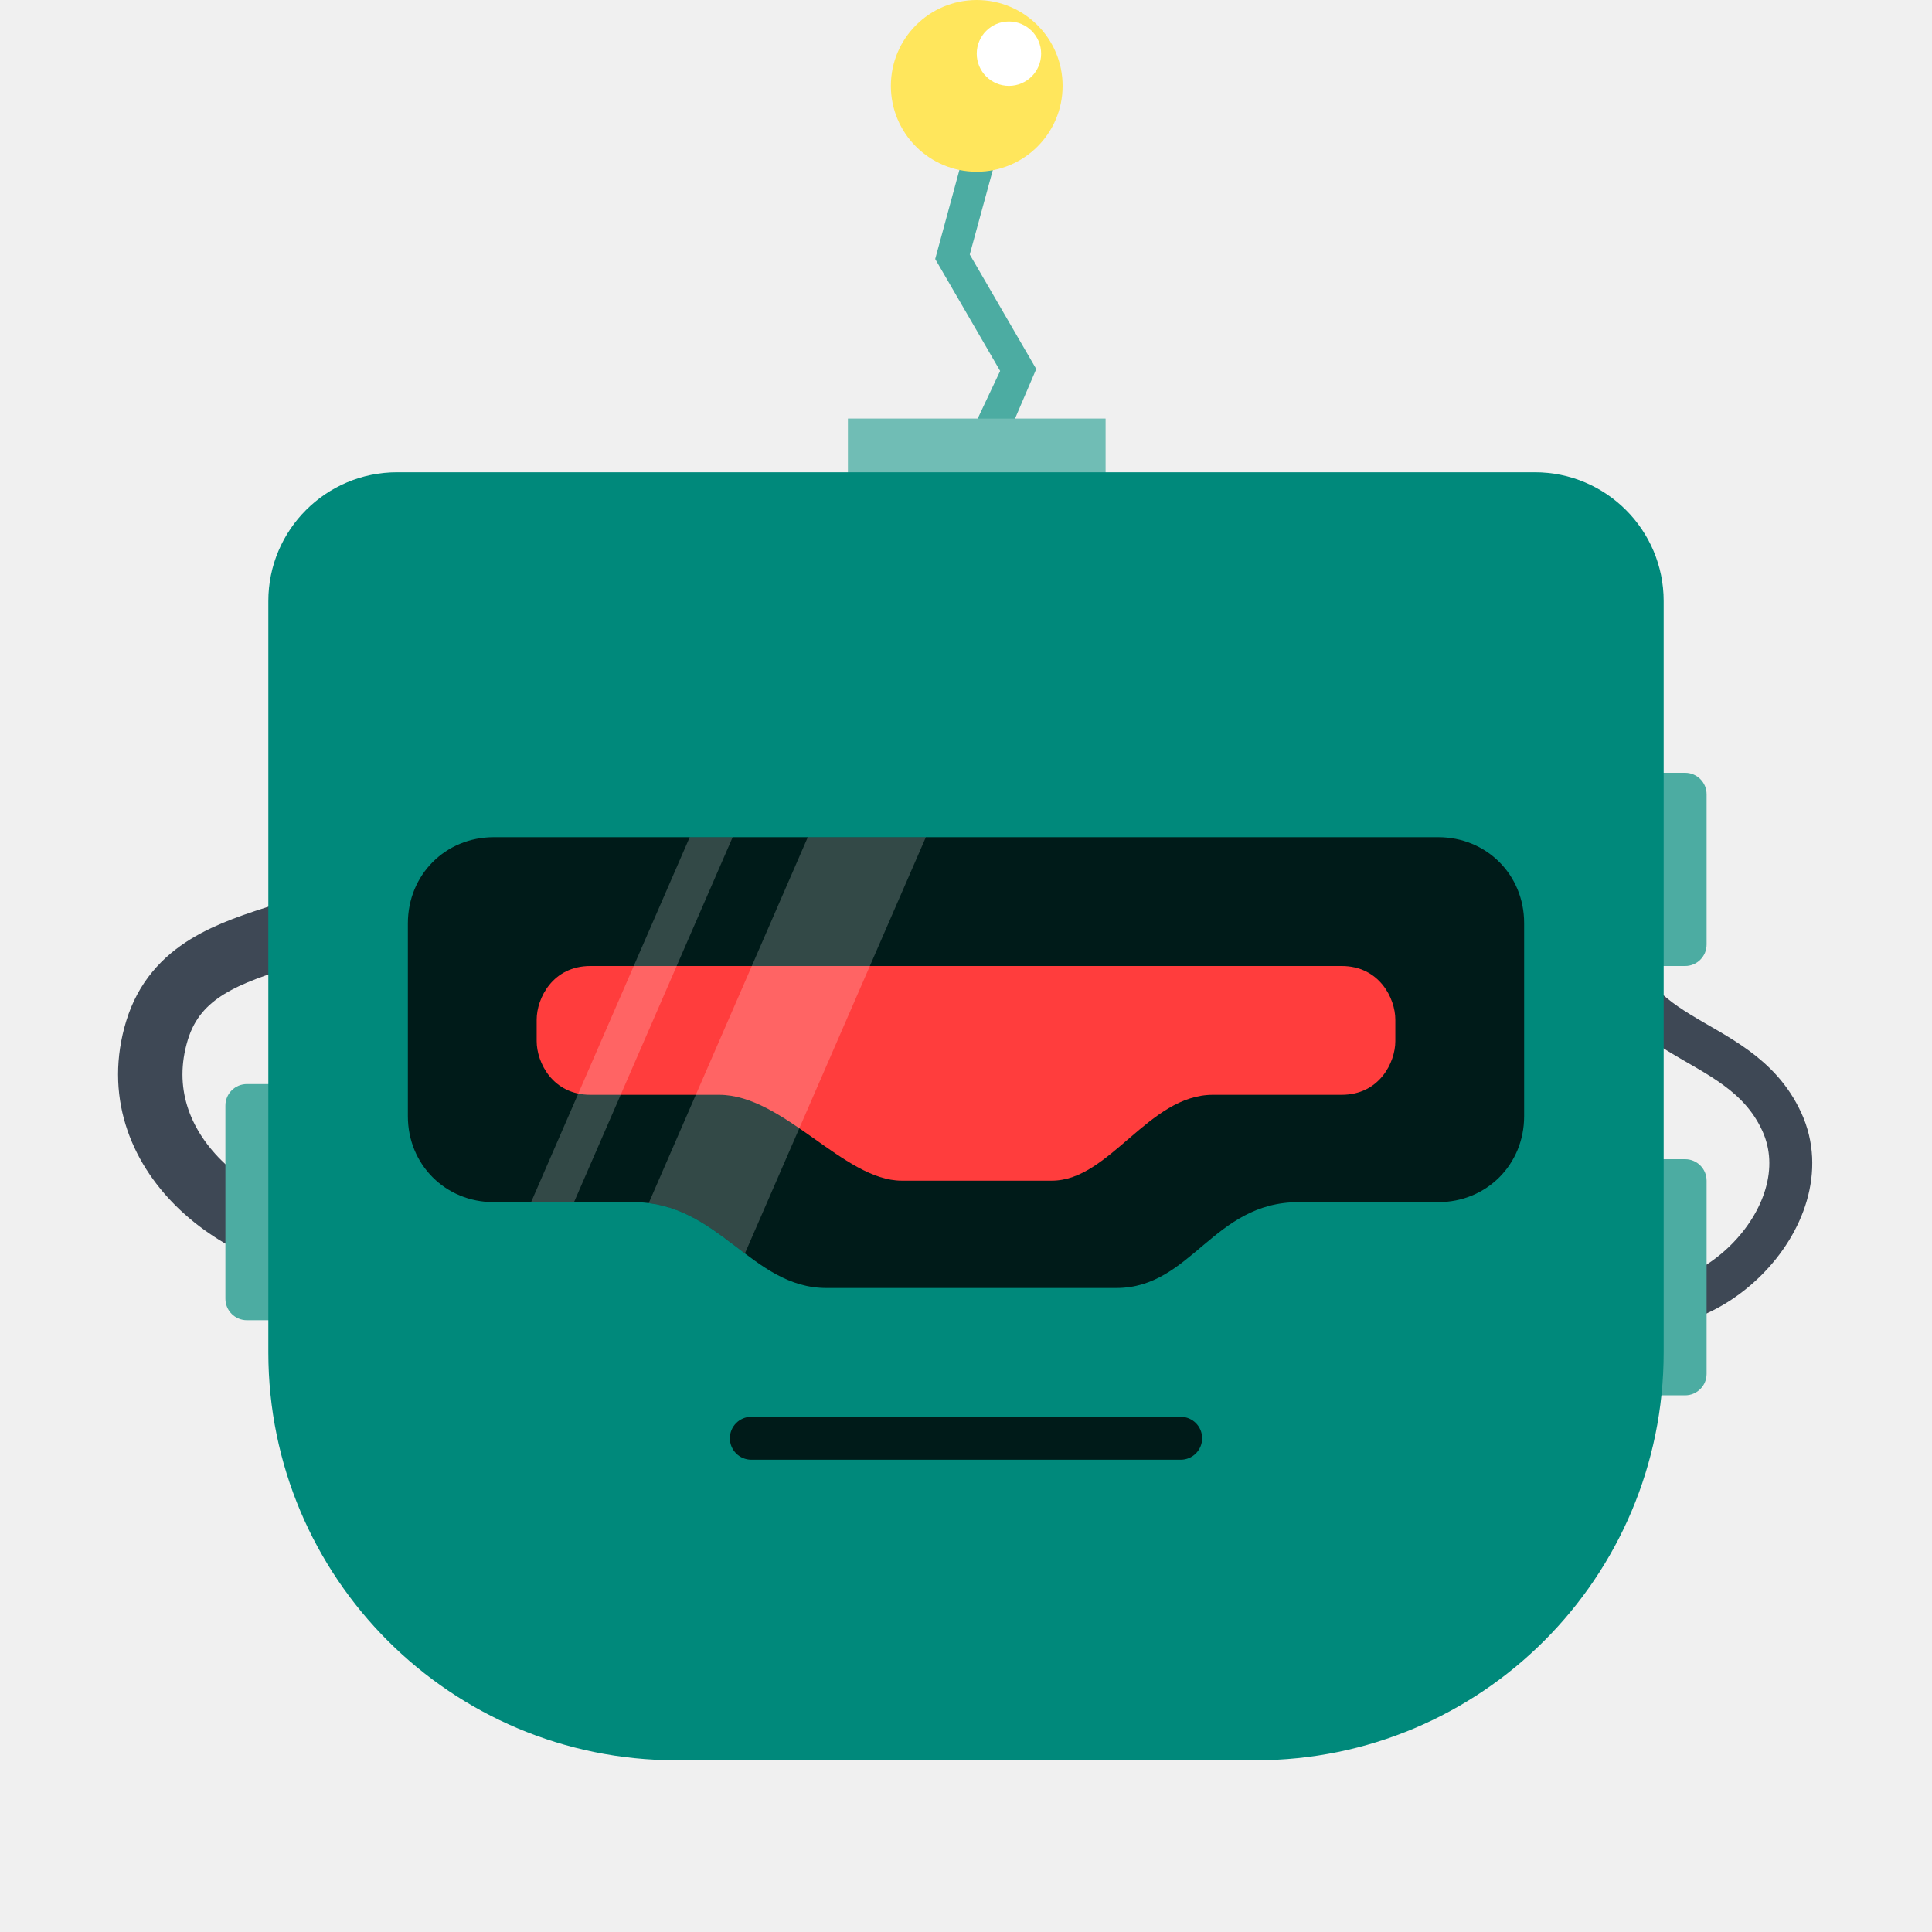
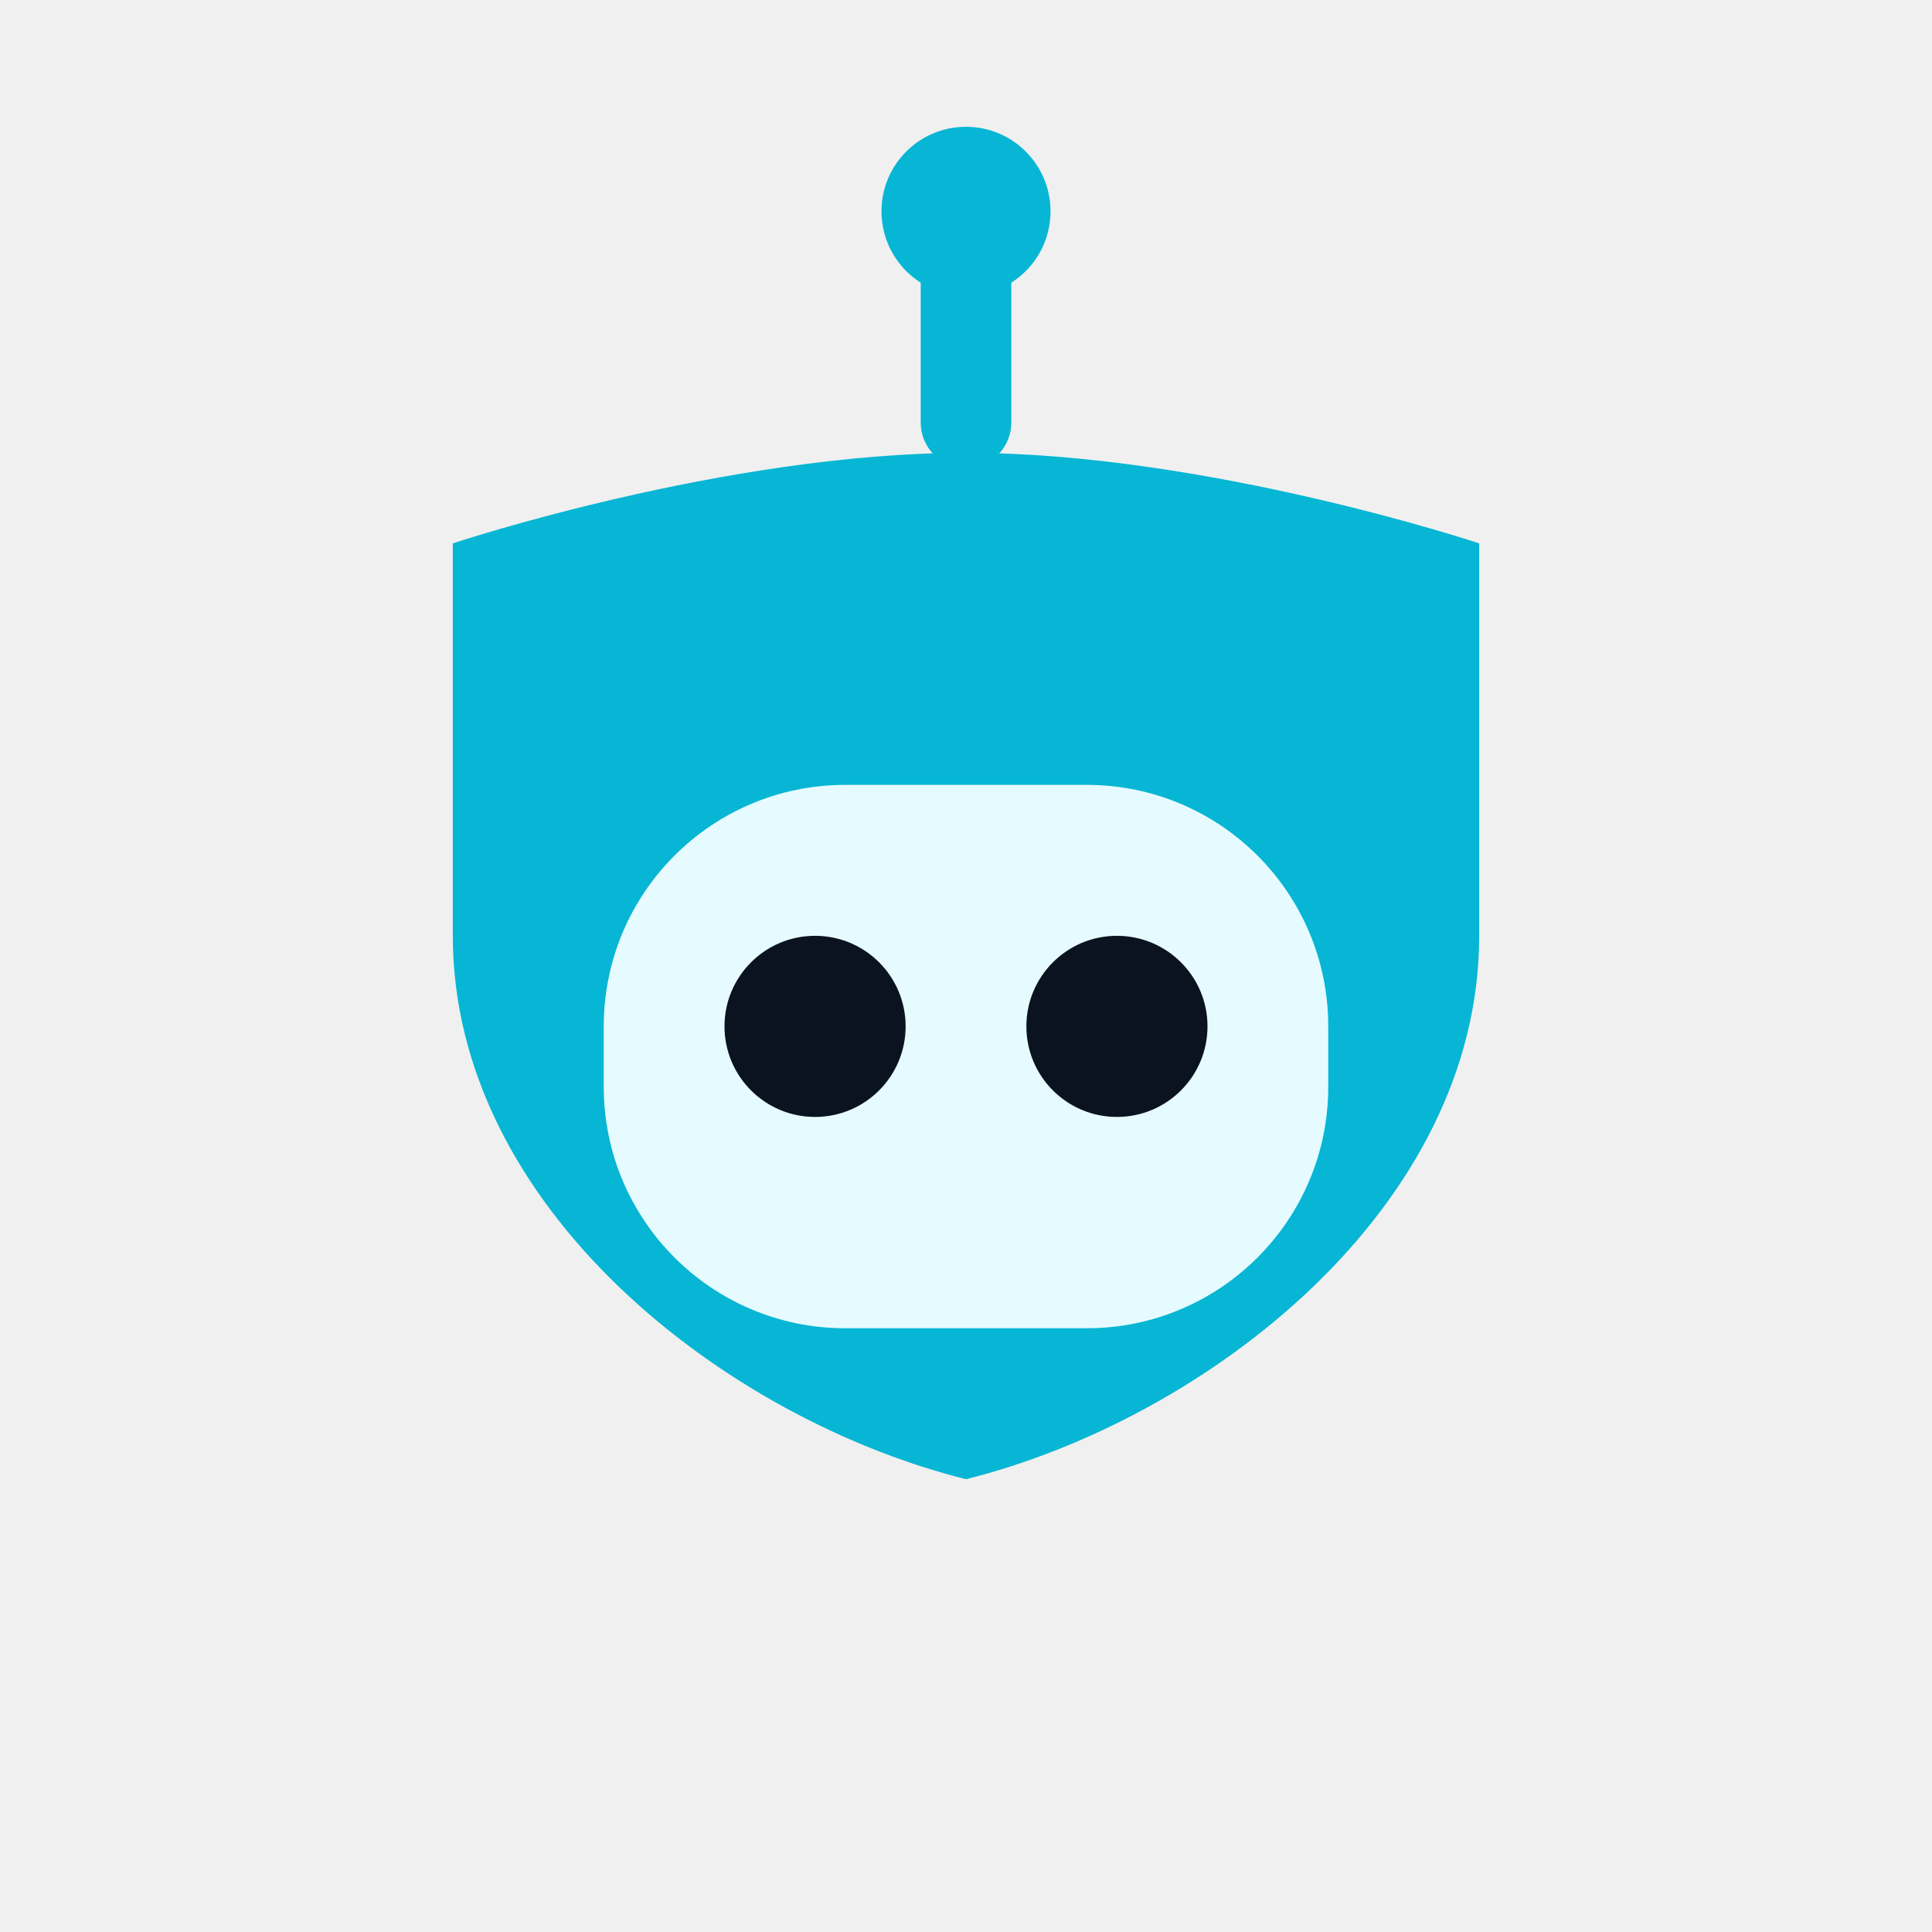
- <svg xmlns="http://www.w3.org/2000/svg" viewBox="0 0 180 180" fill="none" shape-rendering="auto">
-   <mask id="viewboxMask">
-     <rect width="180" height="180" rx="0" ry="0" x="0" y="0" fill="#fff" />
-   </mask>
-   <g mask="url(#viewboxMask)">
-     <g transform="translate(0 66)">
-       <path d="M38 12c-2.95 11.7-19.9 6.67-23.37 18-3.46 11.35 8.03 20 17.53 20" stroke="#2A3544" stroke-width="6" opacity=".9" />
-       <path d="M150 55c8.4 3.49 20.1-7.6 16-16.5-4.1-8.9-16-6.7-16-19.3" stroke="#2A3544" stroke-width="4" opacity=".9" />
-       <mask id="sidesCables01-a" style="mask-type:luminance" maskUnits="userSpaceOnUse" x="21" y="6" width="138" height="58">
-         <g fill="#fff">
-           <rect x="21" y="35" width="16" height="22" rx="2" />
-           <rect x="136" y="42" width="23" height="22" rx="2" />
-           <rect x="136" y="6" width="23" height="18" rx="2" />
-         </g>
-       </mask>
-       <g mask="url(#sidesCables01-a)">
-         <path d="M0 0h180v76H0V0Z" fill="#00897b" />
-         <path d="M0 0h180v76H0V0Z" fill="#fff" fill-opacity=".3" />
-       </g>
-     </g>
-     <g transform="translate(41)">
-       <mask id="topAntennaCrooked-a" style="mask-type:luminance" maskUnits="userSpaceOnUse" x="38" y="12" width="24" height="40">
-         <g fill="#fff">
-           <path d="M55.54 34.39 51 45h-3.74l4.92-10.44-6.05-10.43 3.22-11.84 2.9.8-2.9 10.62 6.2 10.68Z" />
-           <path d="M38 39h24v13H38z" />
-         </g>
-       </mask>
-       <g mask="url(#topAntennaCrooked-a)">
-         <path d="M0 0h100v52H0V0Z" fill="#00897b" />
-         <path d="M0 6h100v52H0V6Z" fill="#fff" fill-opacity=".3" />
-         <path fill="#fff" fill-opacity=".2" d="M38 39h24v13H38z" />
-       </g>
-       <circle cx="50" cy="8" r="8" fill="#FFE65C" />
-       <circle cx="53" cy="5" r="3" fill="#fff" />
-     </g>
-     <g transform="translate(25 44)">
-       <mask id="faceSquare02-a" style="mask-type:luminance" maskUnits="userSpaceOnUse" x="0" y="0" width="130" height="120">
-         <path d="M0 12A12 12 0 0 1 12 0h106a12 12 0 0 1 12 12v70a38 38 0 0 1-38 38H38A38 38 0 0 1 0 82V12Z" fill="#fff" />
-       </mask>
-       <g mask="url(#faceSquare02-a)">
-         <path d="M-2-2h134v124H-2V-2Z" fill="#00897b" />
-         <g transform="translate(-1 -1)" />
-       </g>
-     </g>
-     <g transform="translate(52 124)">
-       <rect x="16" y="8" width="44" height="4" rx="2" fill="#000" fill-opacity=".8" />
-     </g>
-     <g transform="translate(38 76)">
-       <path d="M96 2H8c-4.5 0-8 3.5-8 8.03V28c0 4.5 3.5 8 8 8h13c8 0 11 8 18 8h27c7 0 9-8 17-8h13c4.5 0 8-3.5 8-8V10c0-4.5-3.5-8-8-8Z" fill="#000" fill-opacity=".8" />
-       <path d="M87 14H17c-3.5 0-5 3-5 5v2c0 2 1.5 5 5 5h12c6 0 11.62 8 17 8h14c5.38 0 9-8 15-8h12c3.5 0 5-3 5-5v-2c0-2-1.5-5-5-5Z" fill="#FF3D3D" />
-       <path d="M22.44 36.09 37.26 2h11L31.4 40.78l-.76-.58c-2.38-1.82-4.83-3.69-8.2-4.11ZM11.48 36 26.26 2h4L15.48 36h-4Z" fill="#fff" fill-opacity=".2" />
-     </g>
-   </g>
+ <svg xmlns="http://www.w3.org/2000/svg" viewBox="0 0 64 64">
+   <path d="M32 9v5" stroke="#06B6D4" stroke-width="3" stroke-linecap="round" />
+   <circle cx="32" cy="7" r="2.8" fill="#06B6D4" />
+   <path d="M32 15c8 0 17 3 17 3v13c0 9-9 16-17 18-8-2-17-9-17-18V18s9-3 17-3z" fill="#06B6D4" />
+   <rect x="20" y="26" width="24" height="18" rx="8" fill="#E6FBFF" />
+   <circle cx="27" cy="34" r="3" fill="#0B1220" />
+   <circle cx="37" cy="34" r="3" fill="#0B1220" />
</svg>
